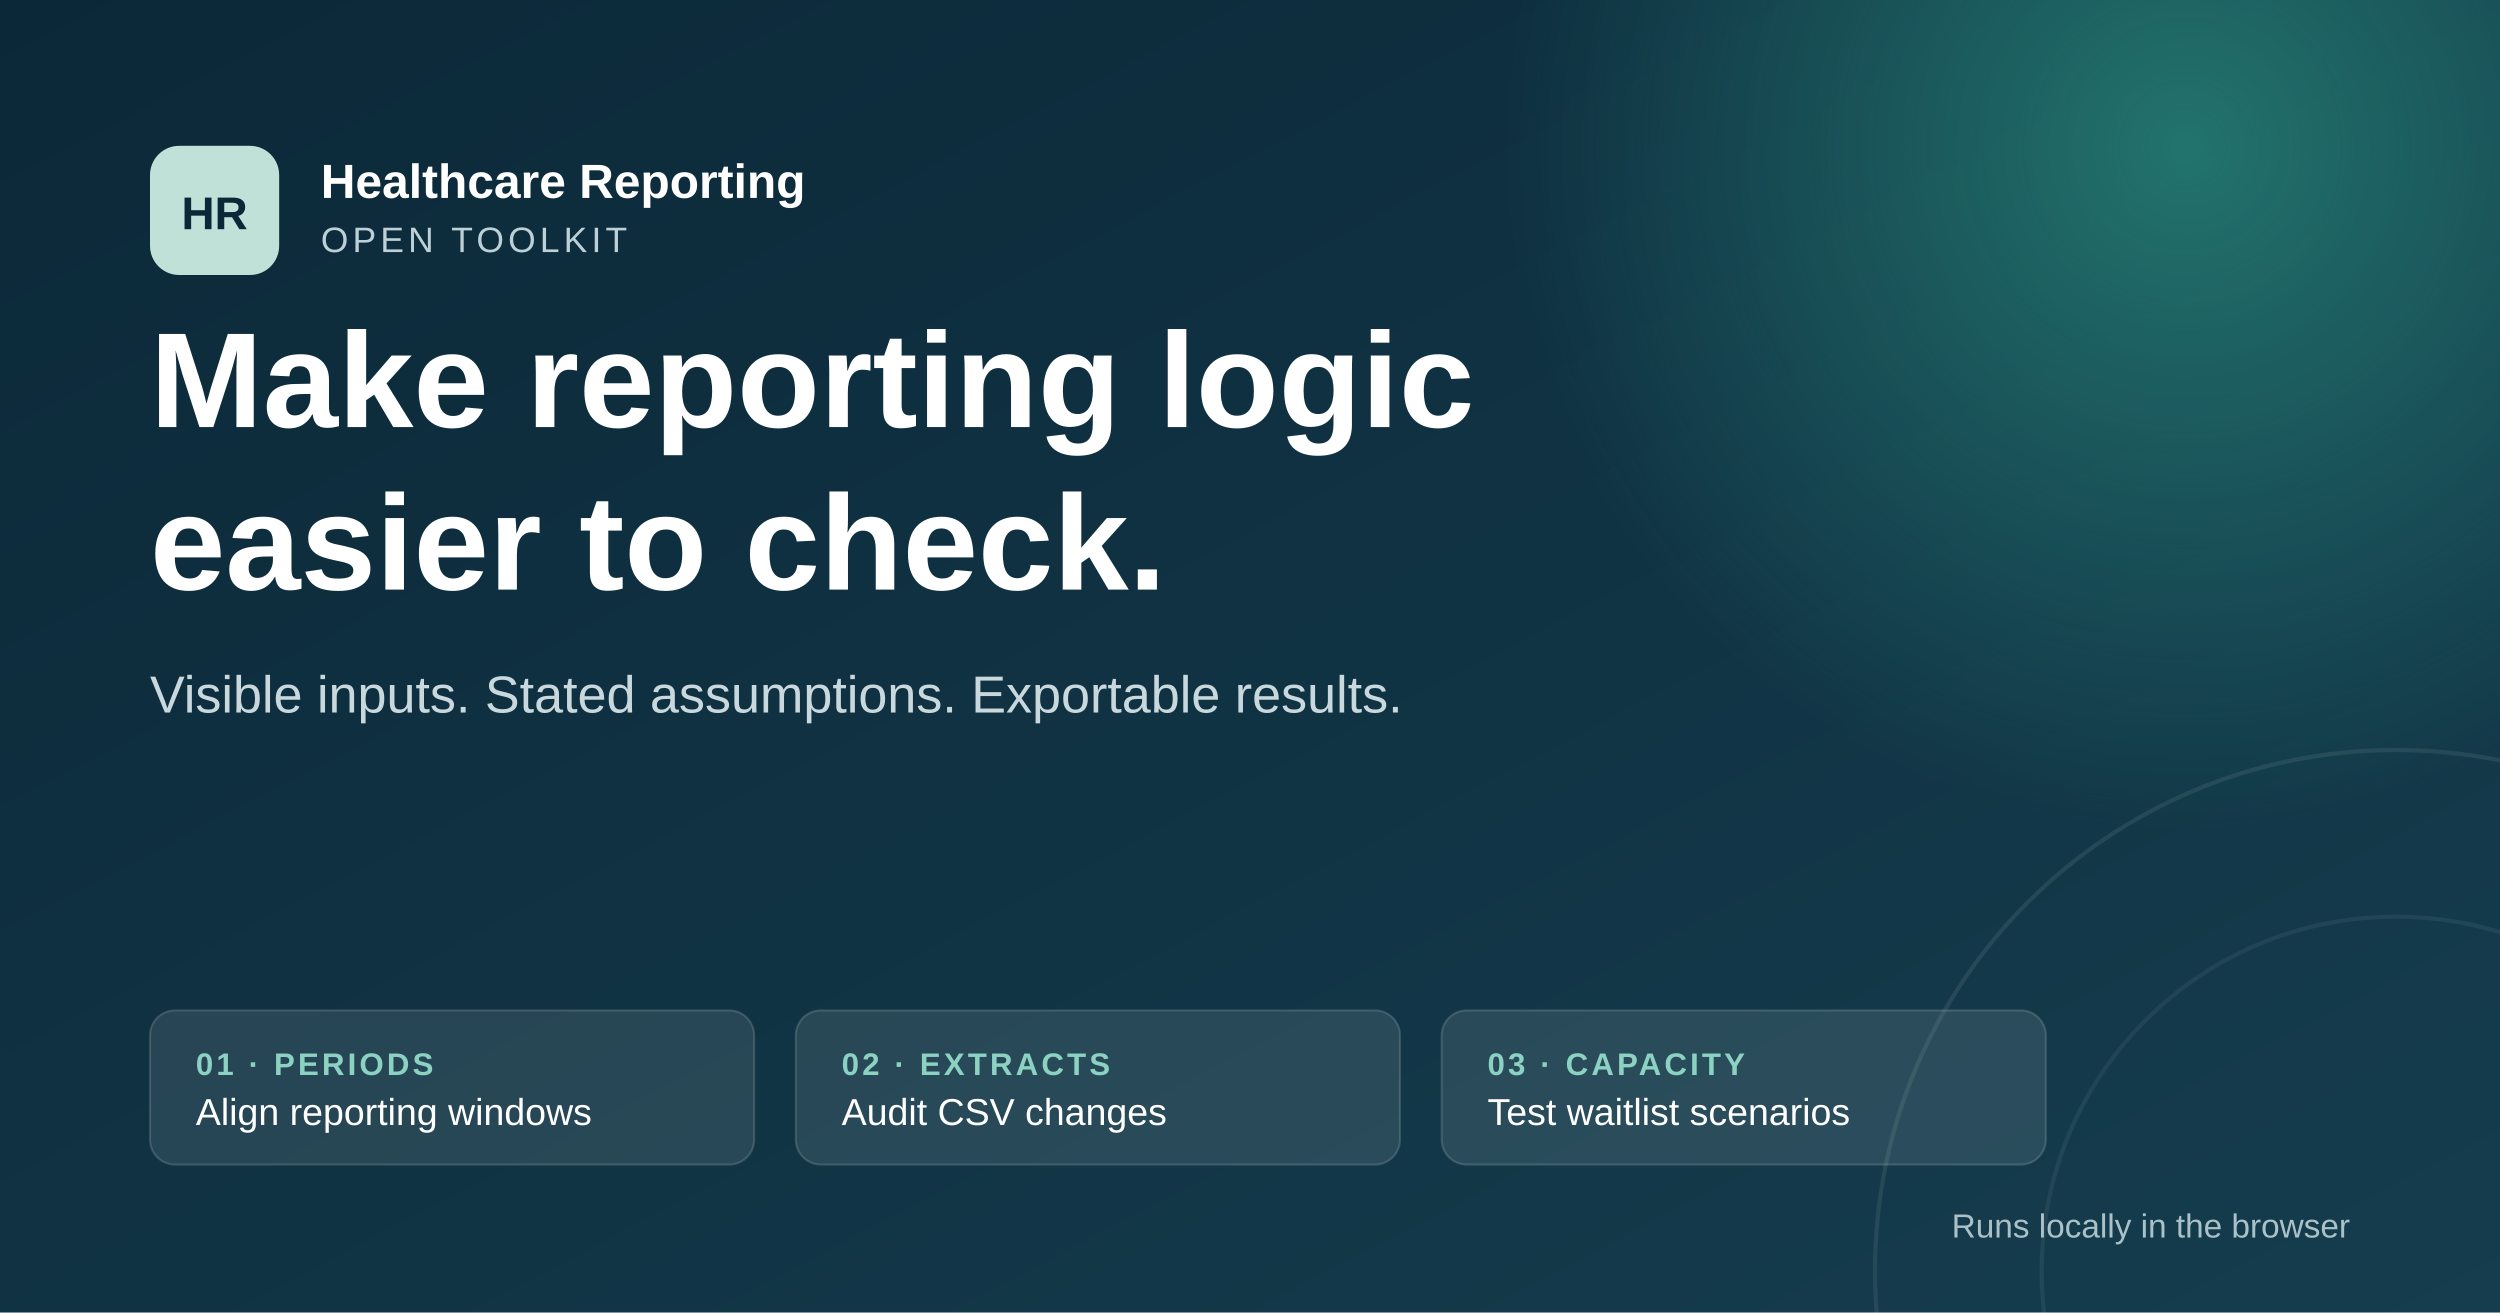
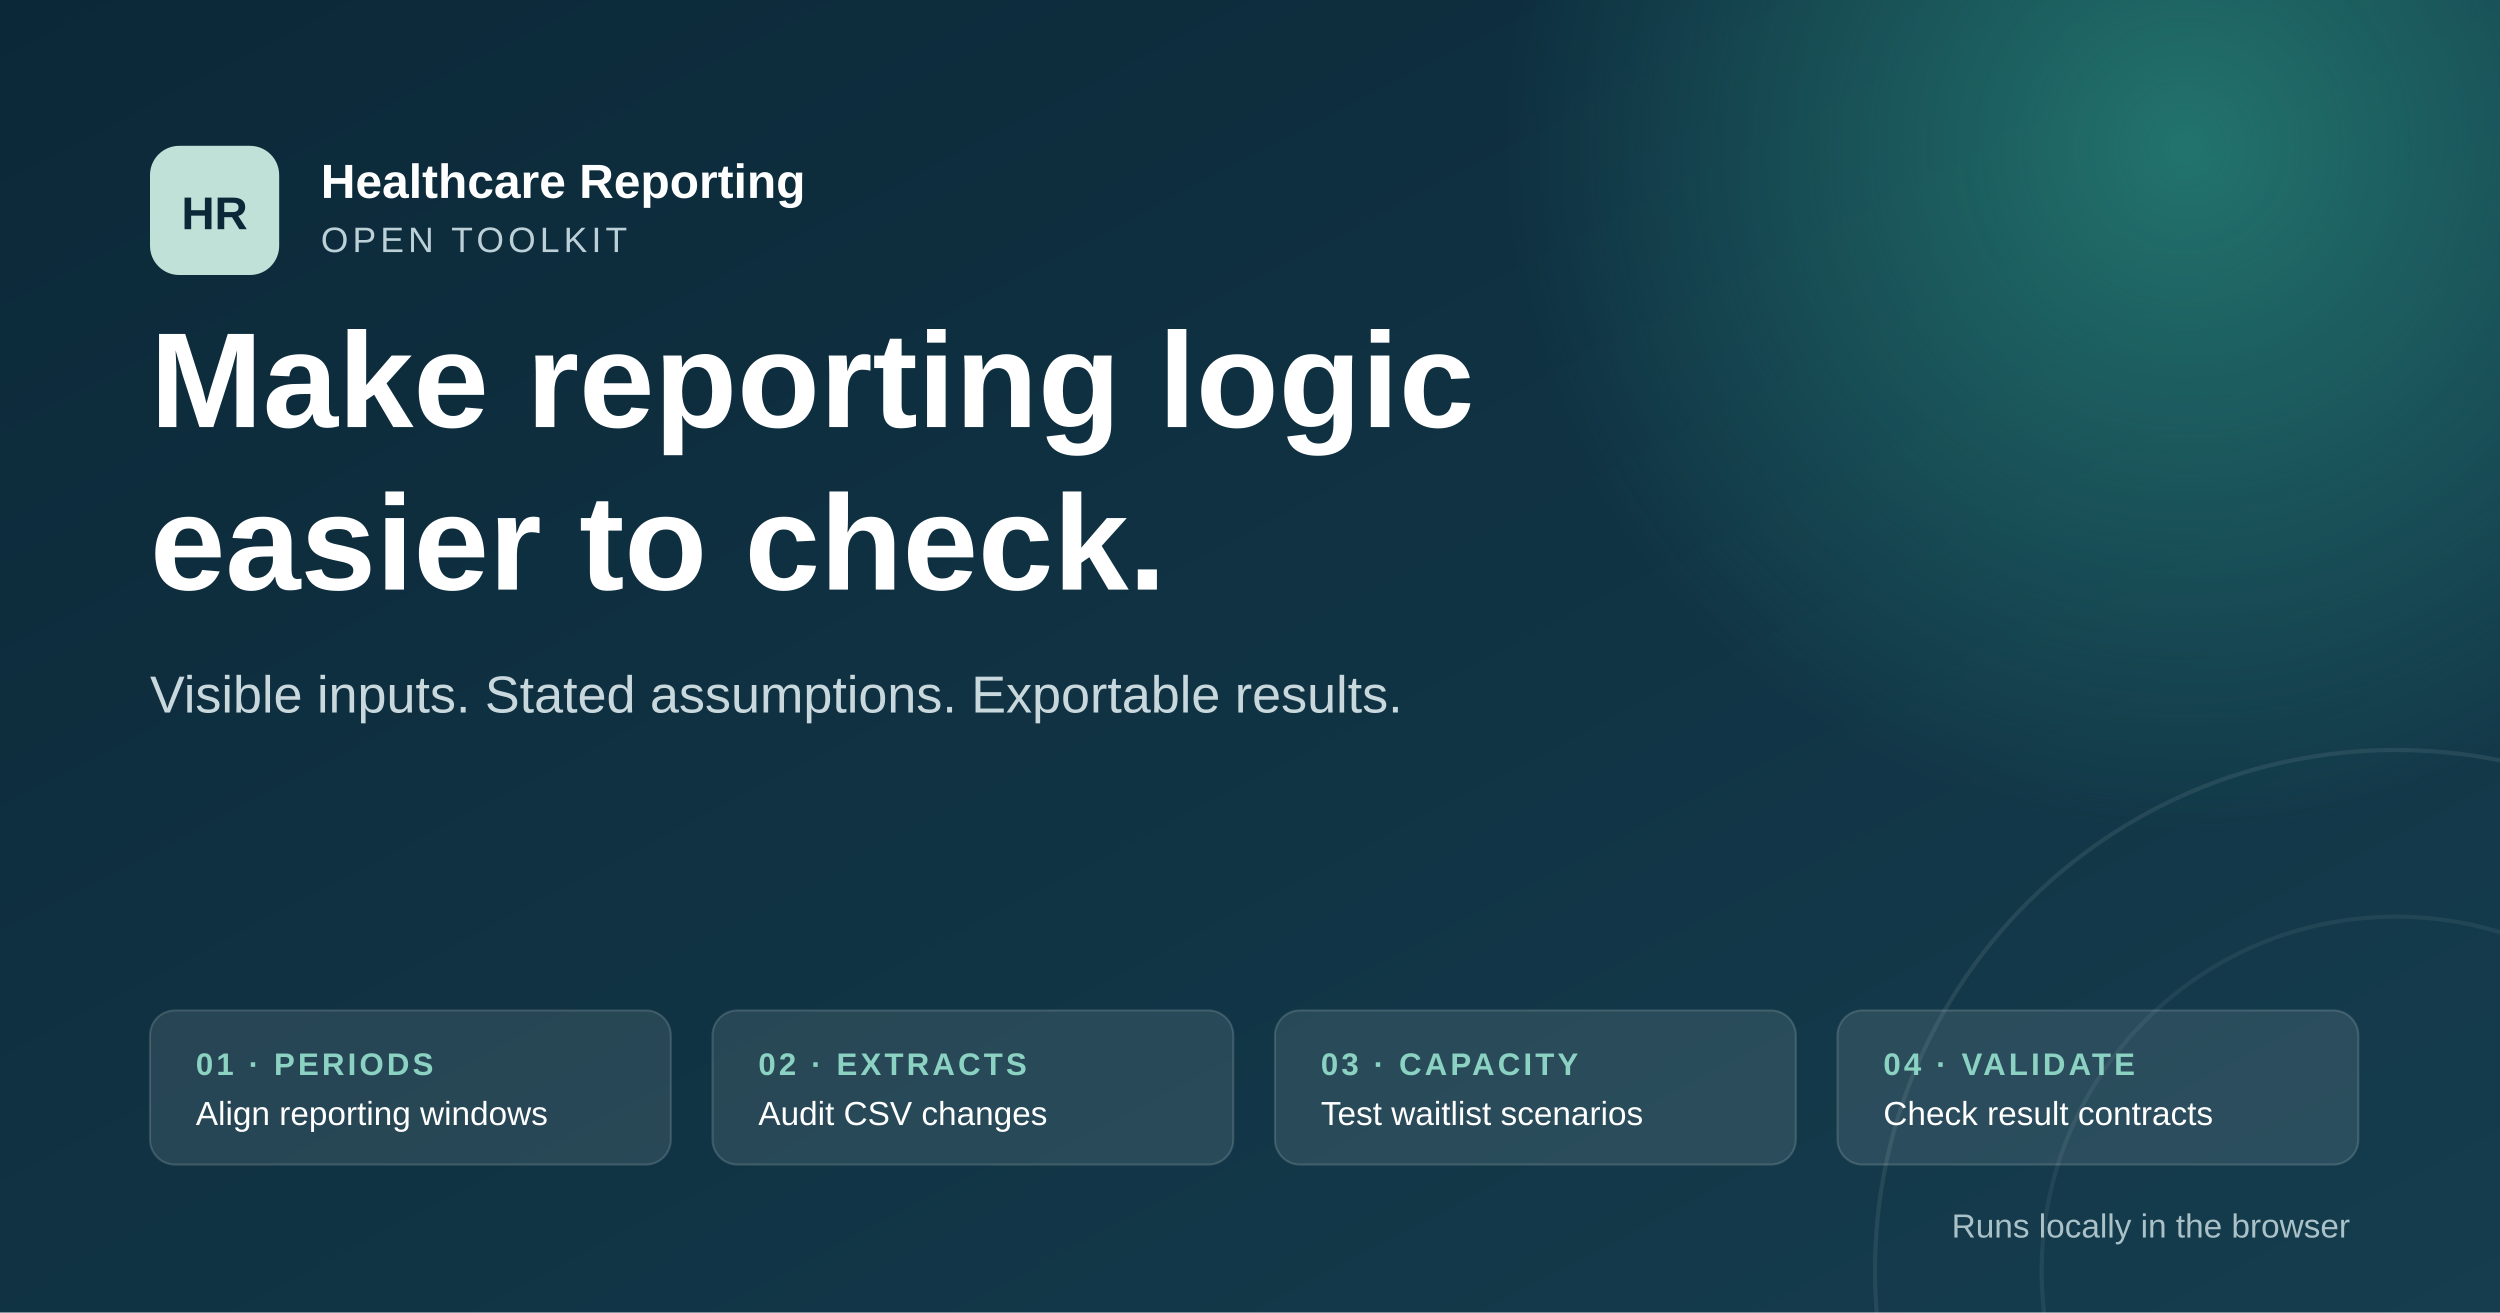
<svg xmlns="http://www.w3.org/2000/svg" width="1200" height="630" viewBox="0 0 1200 630">
  <defs>
    <linearGradient id="background" x1="0" y1="0" x2="1" y2="1">
      <stop offset="0" stop-color="#0b2838" />
      <stop offset="1" stop-color="#153d4e" />
    </linearGradient>
    <radialGradient id="glow">
      <stop offset="0" stop-color="#2a8f80" stop-opacity=".7" />
      <stop offset="1" stop-color="#2a8f80" stop-opacity="0" />
    </radialGradient>
  </defs>
  <rect width="1200" height="630" fill="url(#background)" />
  <circle cx="1050" cy="70" r="330" fill="url(#glow)" />
  <circle cx="1150" cy="610" r="250" fill="none" stroke="#ffffff" stroke-opacity=".08" stroke-width="2" />
  <circle cx="1150" cy="610" r="170" fill="none" stroke="#ffffff" stroke-opacity=".06" stroke-width="2" />
  <g transform="translate(72 70)">
    <rect width="62" height="62" rx="14" fill="#bfe1d8" />
    <text x="31" y="40" fill="#0b2838" font-family="Arial, Helvetica, sans-serif" font-size="22" font-weight="700" text-anchor="middle">HR</text>
    <text x="82" y="25" fill="#ffffff" font-family="Arial, Helvetica, sans-serif" font-size="23" font-weight="700">Healthcare Reporting</text>
    <text x="82" y="51" fill="#bcd0d7" font-family="Arial, Helvetica, sans-serif" font-size="17" letter-spacing="2">OPEN TOOLKIT</text>
  </g>
  <g transform="translate(72 205)">
    <text fill="#ffffff" font-family="Arial, Helvetica, sans-serif" font-size="65" font-weight="700">
      <tspan x="0" y="0">Make reporting logic</tspan>
      <tspan x="0" y="78">easier to check.</tspan>
    </text>
    <text x="0" y="137" fill="#c9d8dd" font-family="Arial, Helvetica, sans-serif" font-size="25">
      Visible inputs. Stated assumptions. Exportable results.
    </text>
  </g>
  <g transform="translate(72 485)" font-family="Arial, Helvetica, sans-serif">
    <g>
-       <rect width="290" height="74" rx="12" fill="#ffffff" fill-opacity=".1" stroke="#ffffff" stroke-opacity=".15" />
+       <rect width="250" height="74" rx="12" fill="#ffffff" fill-opacity=".1" stroke="#ffffff" stroke-opacity=".15" />
      <text x="22" y="31" fill="#8bd2c2" font-size="15" font-weight="700" letter-spacing="1.5">01 · PERIODS</text>
-       <text x="22" y="55" fill="#ffffff" font-size="18">Align reporting windows</text>
+       <text x="22" y="55" fill="#ffffff" font-size="16">Align reporting windows</text>
    </g>
-     <g transform="translate(310)">
-       <rect width="290" height="74" rx="12" fill="#ffffff" fill-opacity=".1" stroke="#ffffff" stroke-opacity=".15" />
+     <g transform="translate(270)">
+       <rect width="250" height="74" rx="12" fill="#ffffff" fill-opacity=".1" stroke="#ffffff" stroke-opacity=".15" />
      <text x="22" y="31" fill="#8bd2c2" font-size="15" font-weight="700" letter-spacing="1.5">02 · EXTRACTS</text>
-       <text x="22" y="55" fill="#ffffff" font-size="18">Audit CSV changes</text>
+       <text x="22" y="55" fill="#ffffff" font-size="16">Audit CSV changes</text>
    </g>
-     <g transform="translate(620)">
-       <rect width="290" height="74" rx="12" fill="#ffffff" fill-opacity=".1" stroke="#ffffff" stroke-opacity=".15" />
+     <g transform="translate(540)">
+       <rect width="250" height="74" rx="12" fill="#ffffff" fill-opacity=".1" stroke="#ffffff" stroke-opacity=".15" />
      <text x="22" y="31" fill="#8bd2c2" font-size="15" font-weight="700" letter-spacing="1.5">03 · CAPACITY</text>
-       <text x="22" y="55" fill="#ffffff" font-size="18">Test waitlist scenarios</text>
+       <text x="22" y="55" fill="#ffffff" font-size="16">Test waitlist scenarios</text>
+     </g>
+     <g transform="translate(810)">
+       <rect width="250" height="74" rx="12" fill="#ffffff" fill-opacity=".1" stroke="#ffffff" stroke-opacity=".15" />
+       <text x="22" y="31" fill="#8bd2c2" font-size="15" font-weight="700" letter-spacing="1.5">04 · VALIDATE</text>
+       <text x="22" y="55" fill="#ffffff" font-size="16">Check result contracts</text>
    </g>
  </g>
  <text x="1128" y="594" fill="#aac1c8" font-family="Arial, Helvetica, sans-serif" font-size="16" text-anchor="end">
    Runs locally in the browser
  </text>
</svg>
